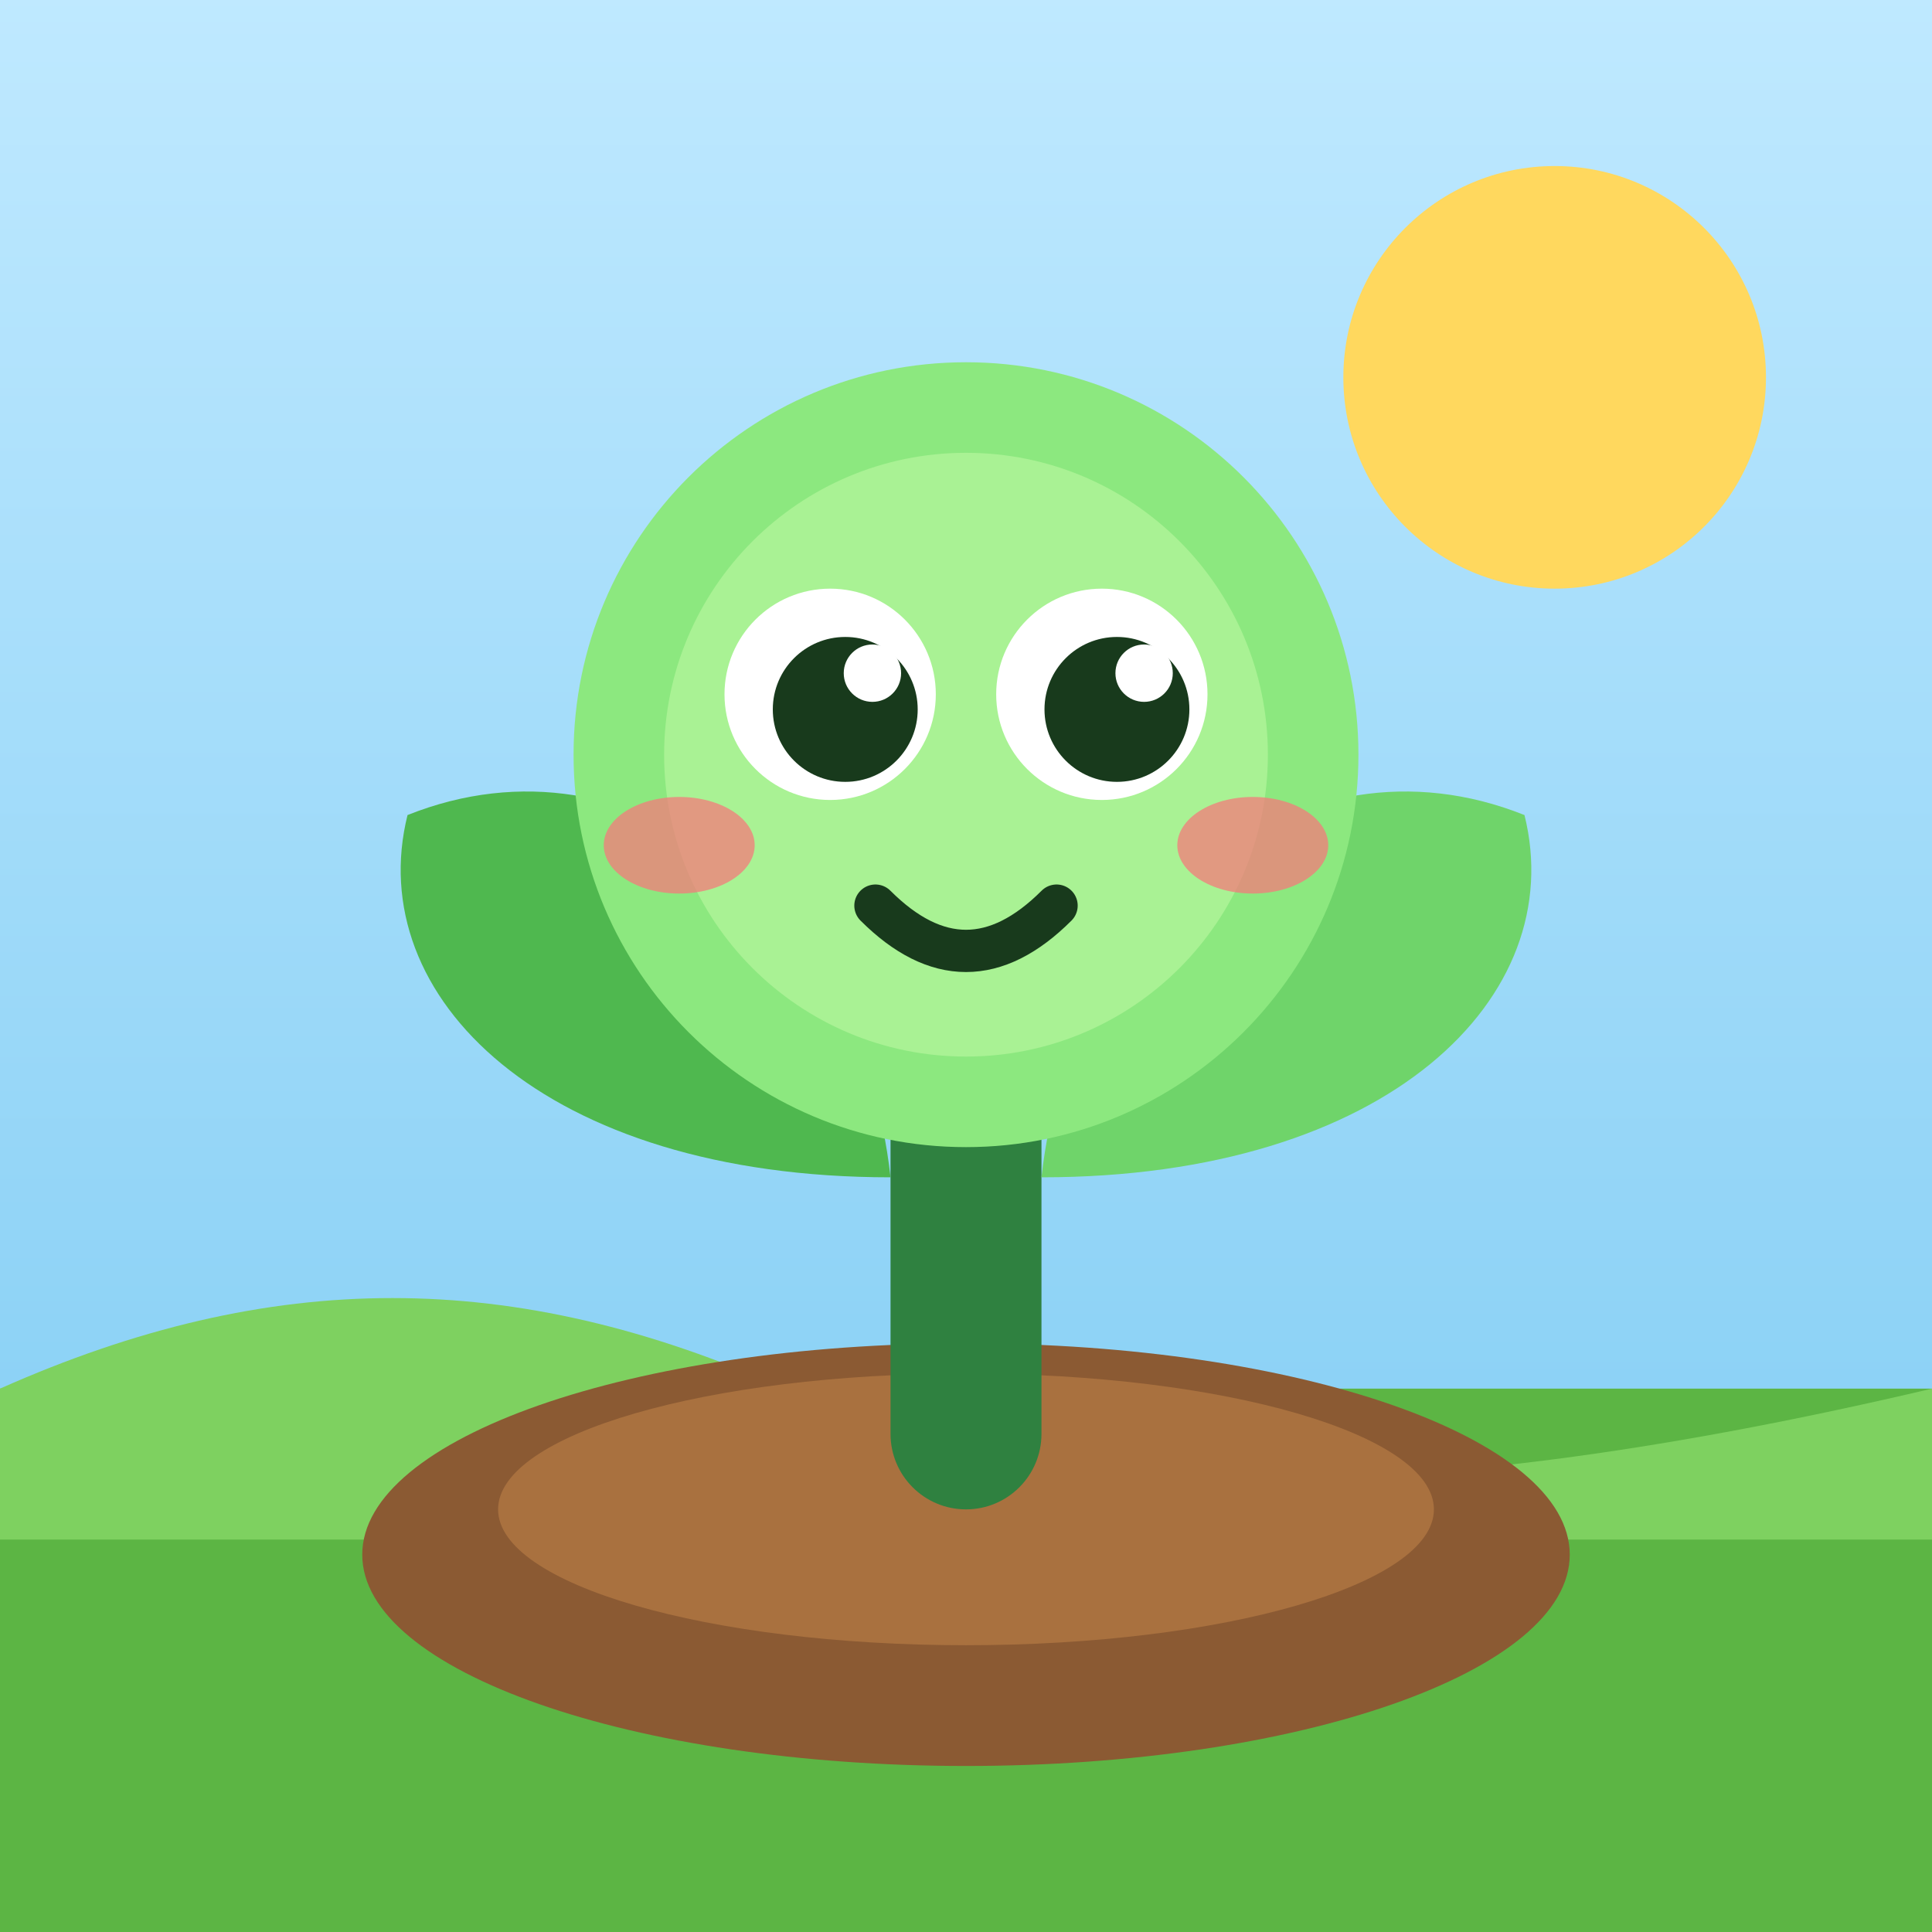
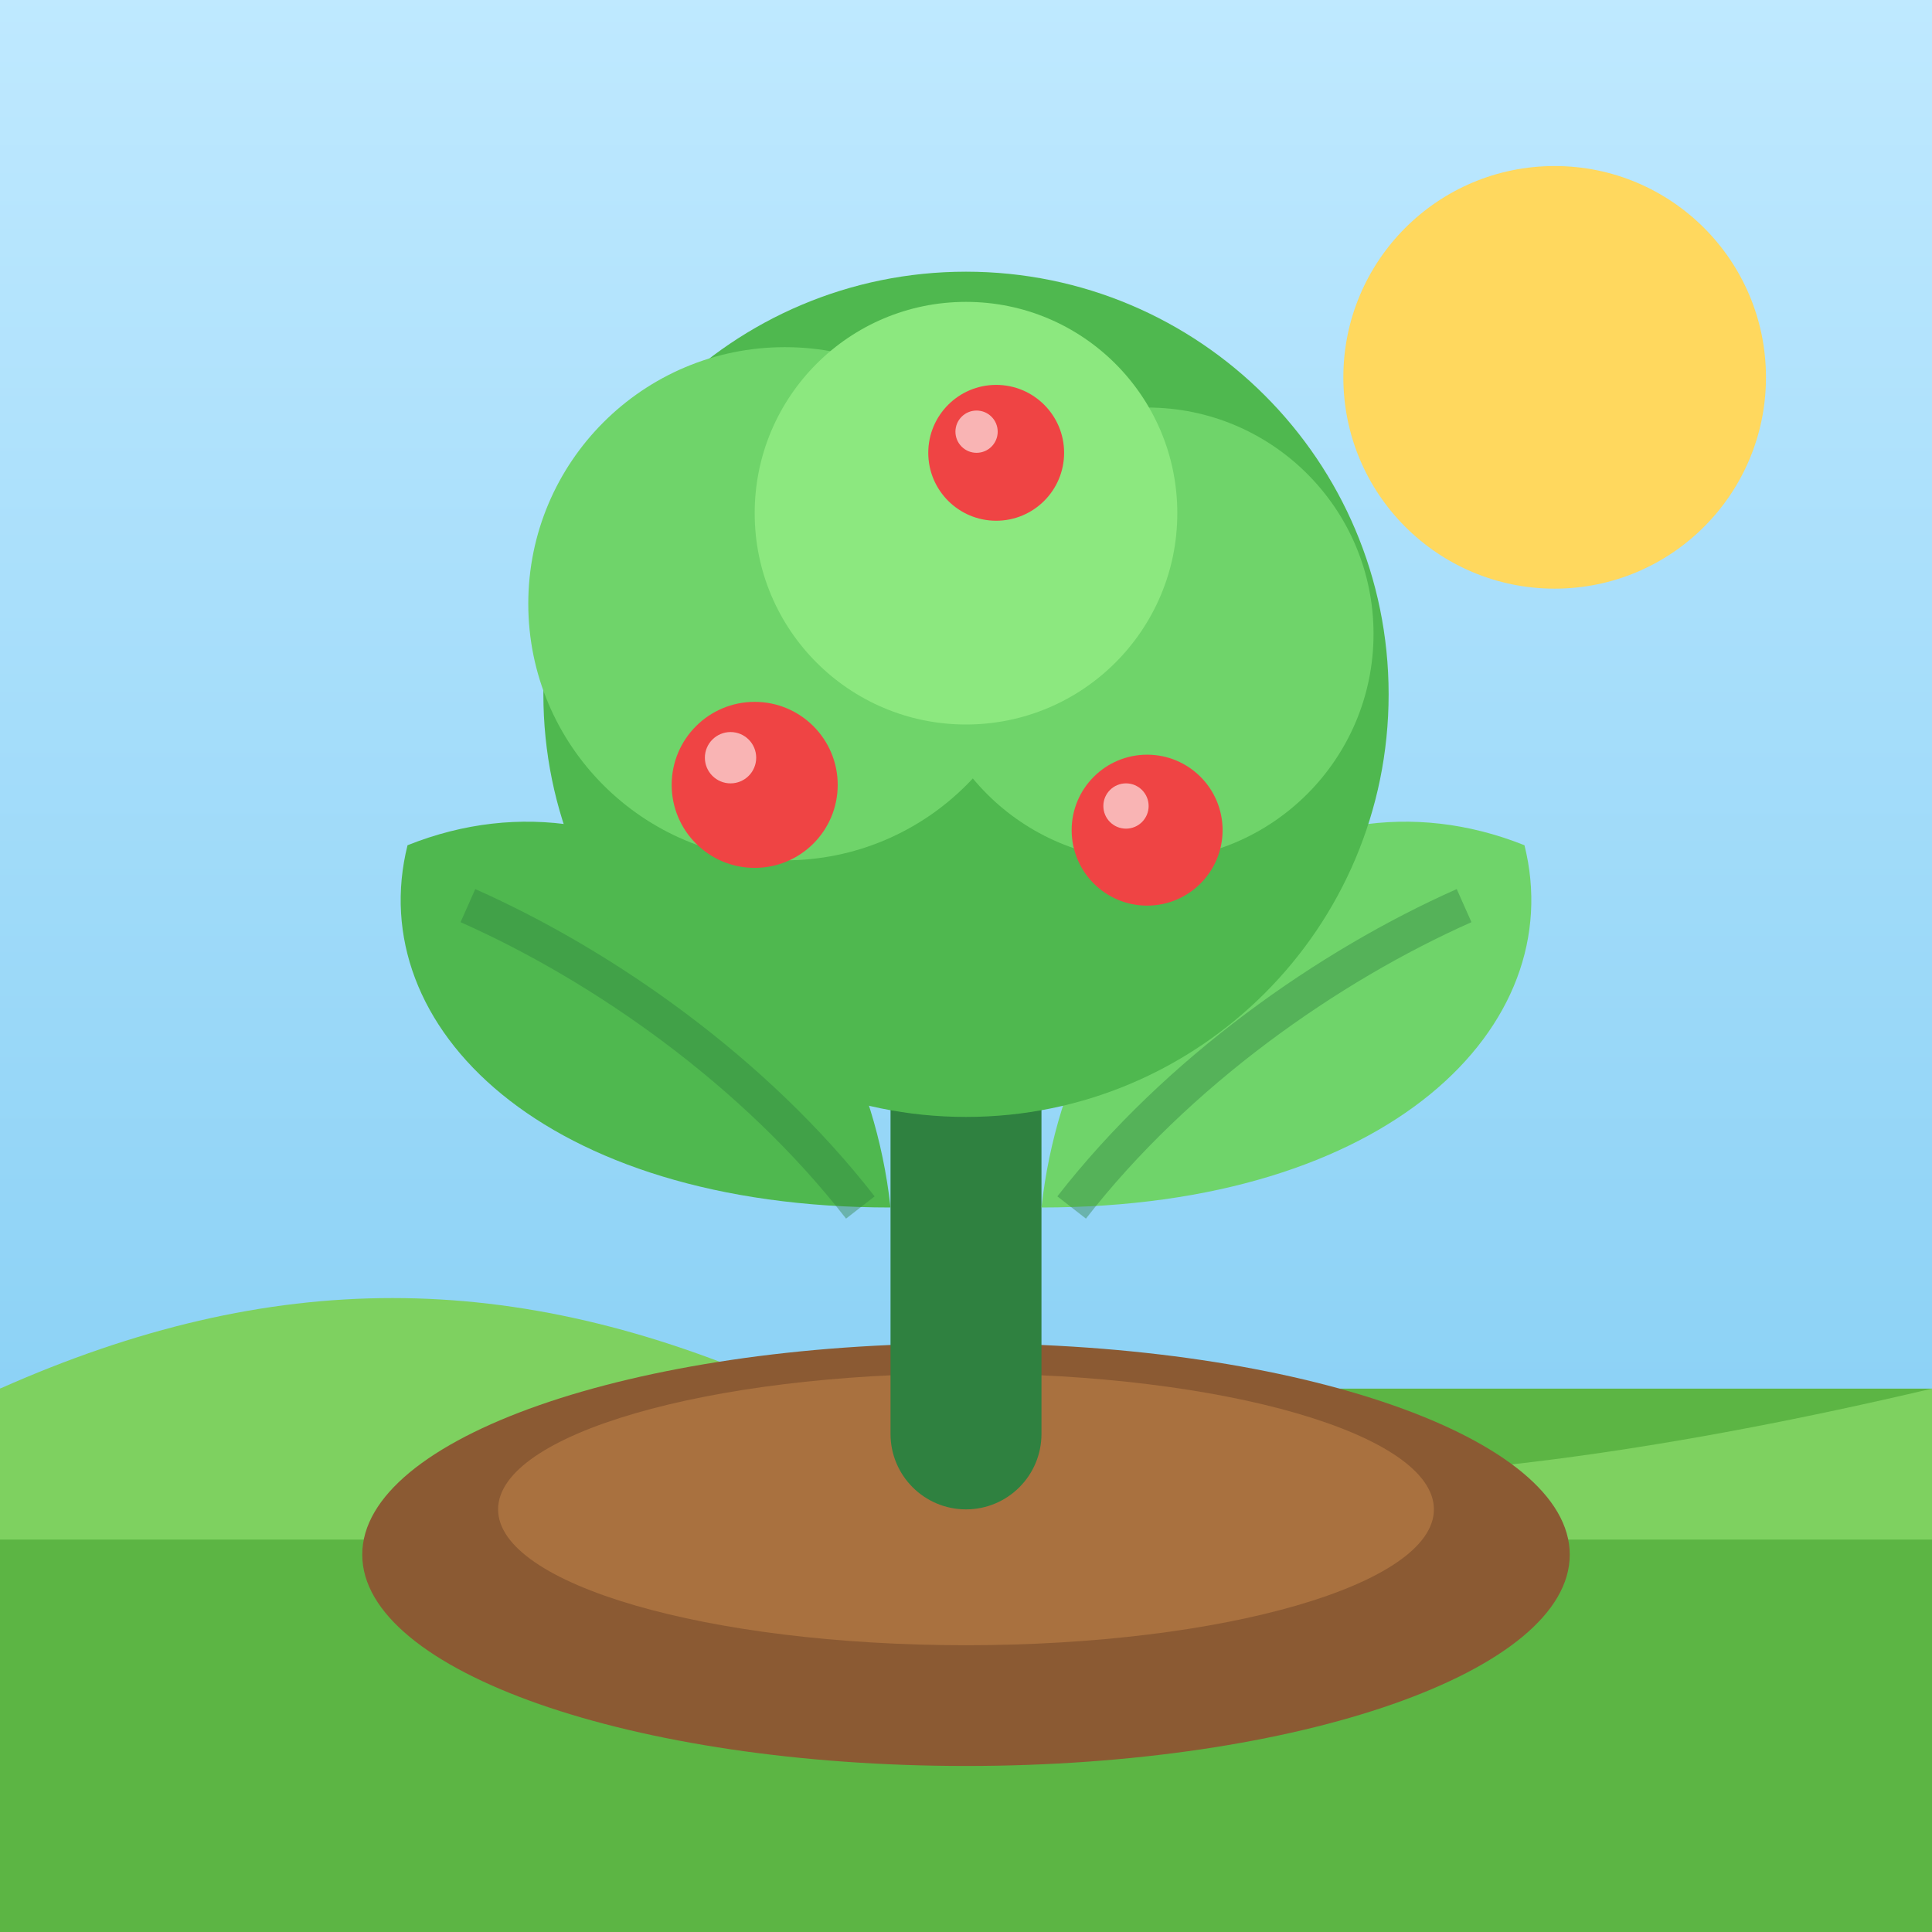
<svg xmlns="http://www.w3.org/2000/svg" viewBox="0 0 128 128" width="128" height="128" role="img" aria-label="Nông trại">
  <defs>
    <linearGradient id="tr" x1="0" y1="0" x2="0" y2="1">
      <stop offset="0" stop-color="#bfe9ff" />
      <stop offset="1" stop-color="#79c9f2" />
    </linearGradient>
  </defs>
  <rect width="128" height="128" fill="url(#tr)" />
  <circle cx="103" cy="25" r="14" fill="#ffd85e" />
  <path d="M0 92h128v36H0z" fill="#5cb544" />
  <path d="M0 92c18-8 34-8 52 0s42 8 76 0v10H0z" fill="#7ed160" />
  <ellipse cx="64" cy="103" rx="40" ry="14" fill="#8b5a33" />
  <ellipse cx="64" cy="100" rx="31" ry="9" fill="#a9713f" />
-   <rect x="59" y="60" width="10" height="40" rx="5" fill="#2f8140" />
-   <path d="M59 78C36 78 24 66 27 54c15-6 30 6 32 24z" fill="#4fb84f" />
-   <path d="M69 78c23 0 35-12 32-24-15-6-30 6-32 24z" fill="#6fd46a" />
-   <circle cx="64" cy="50" r="26" fill="#8ce87f" />
-   <circle cx="64" cy="50" r="20" fill="#a9f294" />
-   <circle cx="55" cy="46" r="7" fill="#fff" />
-   <circle cx="56" cy="47" r="4.8" fill="#183a1c" />
-   <circle cx="57.8" cy="44.6" r="1.9" fill="#fff" />
-   <circle cx="73" cy="46" r="7" fill="#fff" />
-   <circle cx="74" cy="47" r="4.8" fill="#183a1c" />
-   <circle cx="75.8" cy="44.6" r="1.9" fill="#fff" />
-   <ellipse cx="45" cy="56" rx="5" ry="3.2" fill="#f47b7b" opacity=".75" />
-   <ellipse cx="83" cy="56" rx="5" ry="3.2" fill="#f47b7b" opacity=".75" />
-   <path d="M58 60q6 6 12 0" fill="none" stroke="#183a1c" stroke-width="2.8" stroke-linecap="round" />
+   <rect x="59" y="58" width="10" height="42" rx="5" fill="#2f8140" />
+   <path d="M59 80C36 80 24 68 27 56c15-6 30 6 32 24z" fill="#4fb84f" />
+   <path d="M69 80c23 0 35-12 32-24-15-6-30 6-32 24z" fill="#6fd46a" />
+   <path d="M31 60c9 4 19 11 26 20M97 60c-9 4-19 11-26 20" fill="none" stroke="#2f814066" stroke-width="2.4" />
+   <circle cx="64" cy="46" r="28" fill="#4fb84f" />
+   <circle cx="52" cy="40" r="17" fill="#6fd46a" />
+   <circle cx="76" cy="42" r="15" fill="#6fd46a" />
+   <circle cx="64" cy="34" r="14" fill="#8ce87f" />
+   <circle cx="50" cy="52" r="5.5" fill="#ef4444" />
+   <circle cx="48.4" cy="50.2" r="1.7" fill="#fff" opacity=".6" />
+   <circle cx="76" cy="55" r="5" fill="#ef4444" />
+   <circle cx="74.6" cy="53.4" r="1.5" fill="#fff" opacity=".6" />
+   <circle cx="66" cy="30" r="4.5" fill="#ef4444" />
+   <circle cx="64.7" cy="28.6" r="1.4" fill="#fff" opacity=".6" />
</svg>
